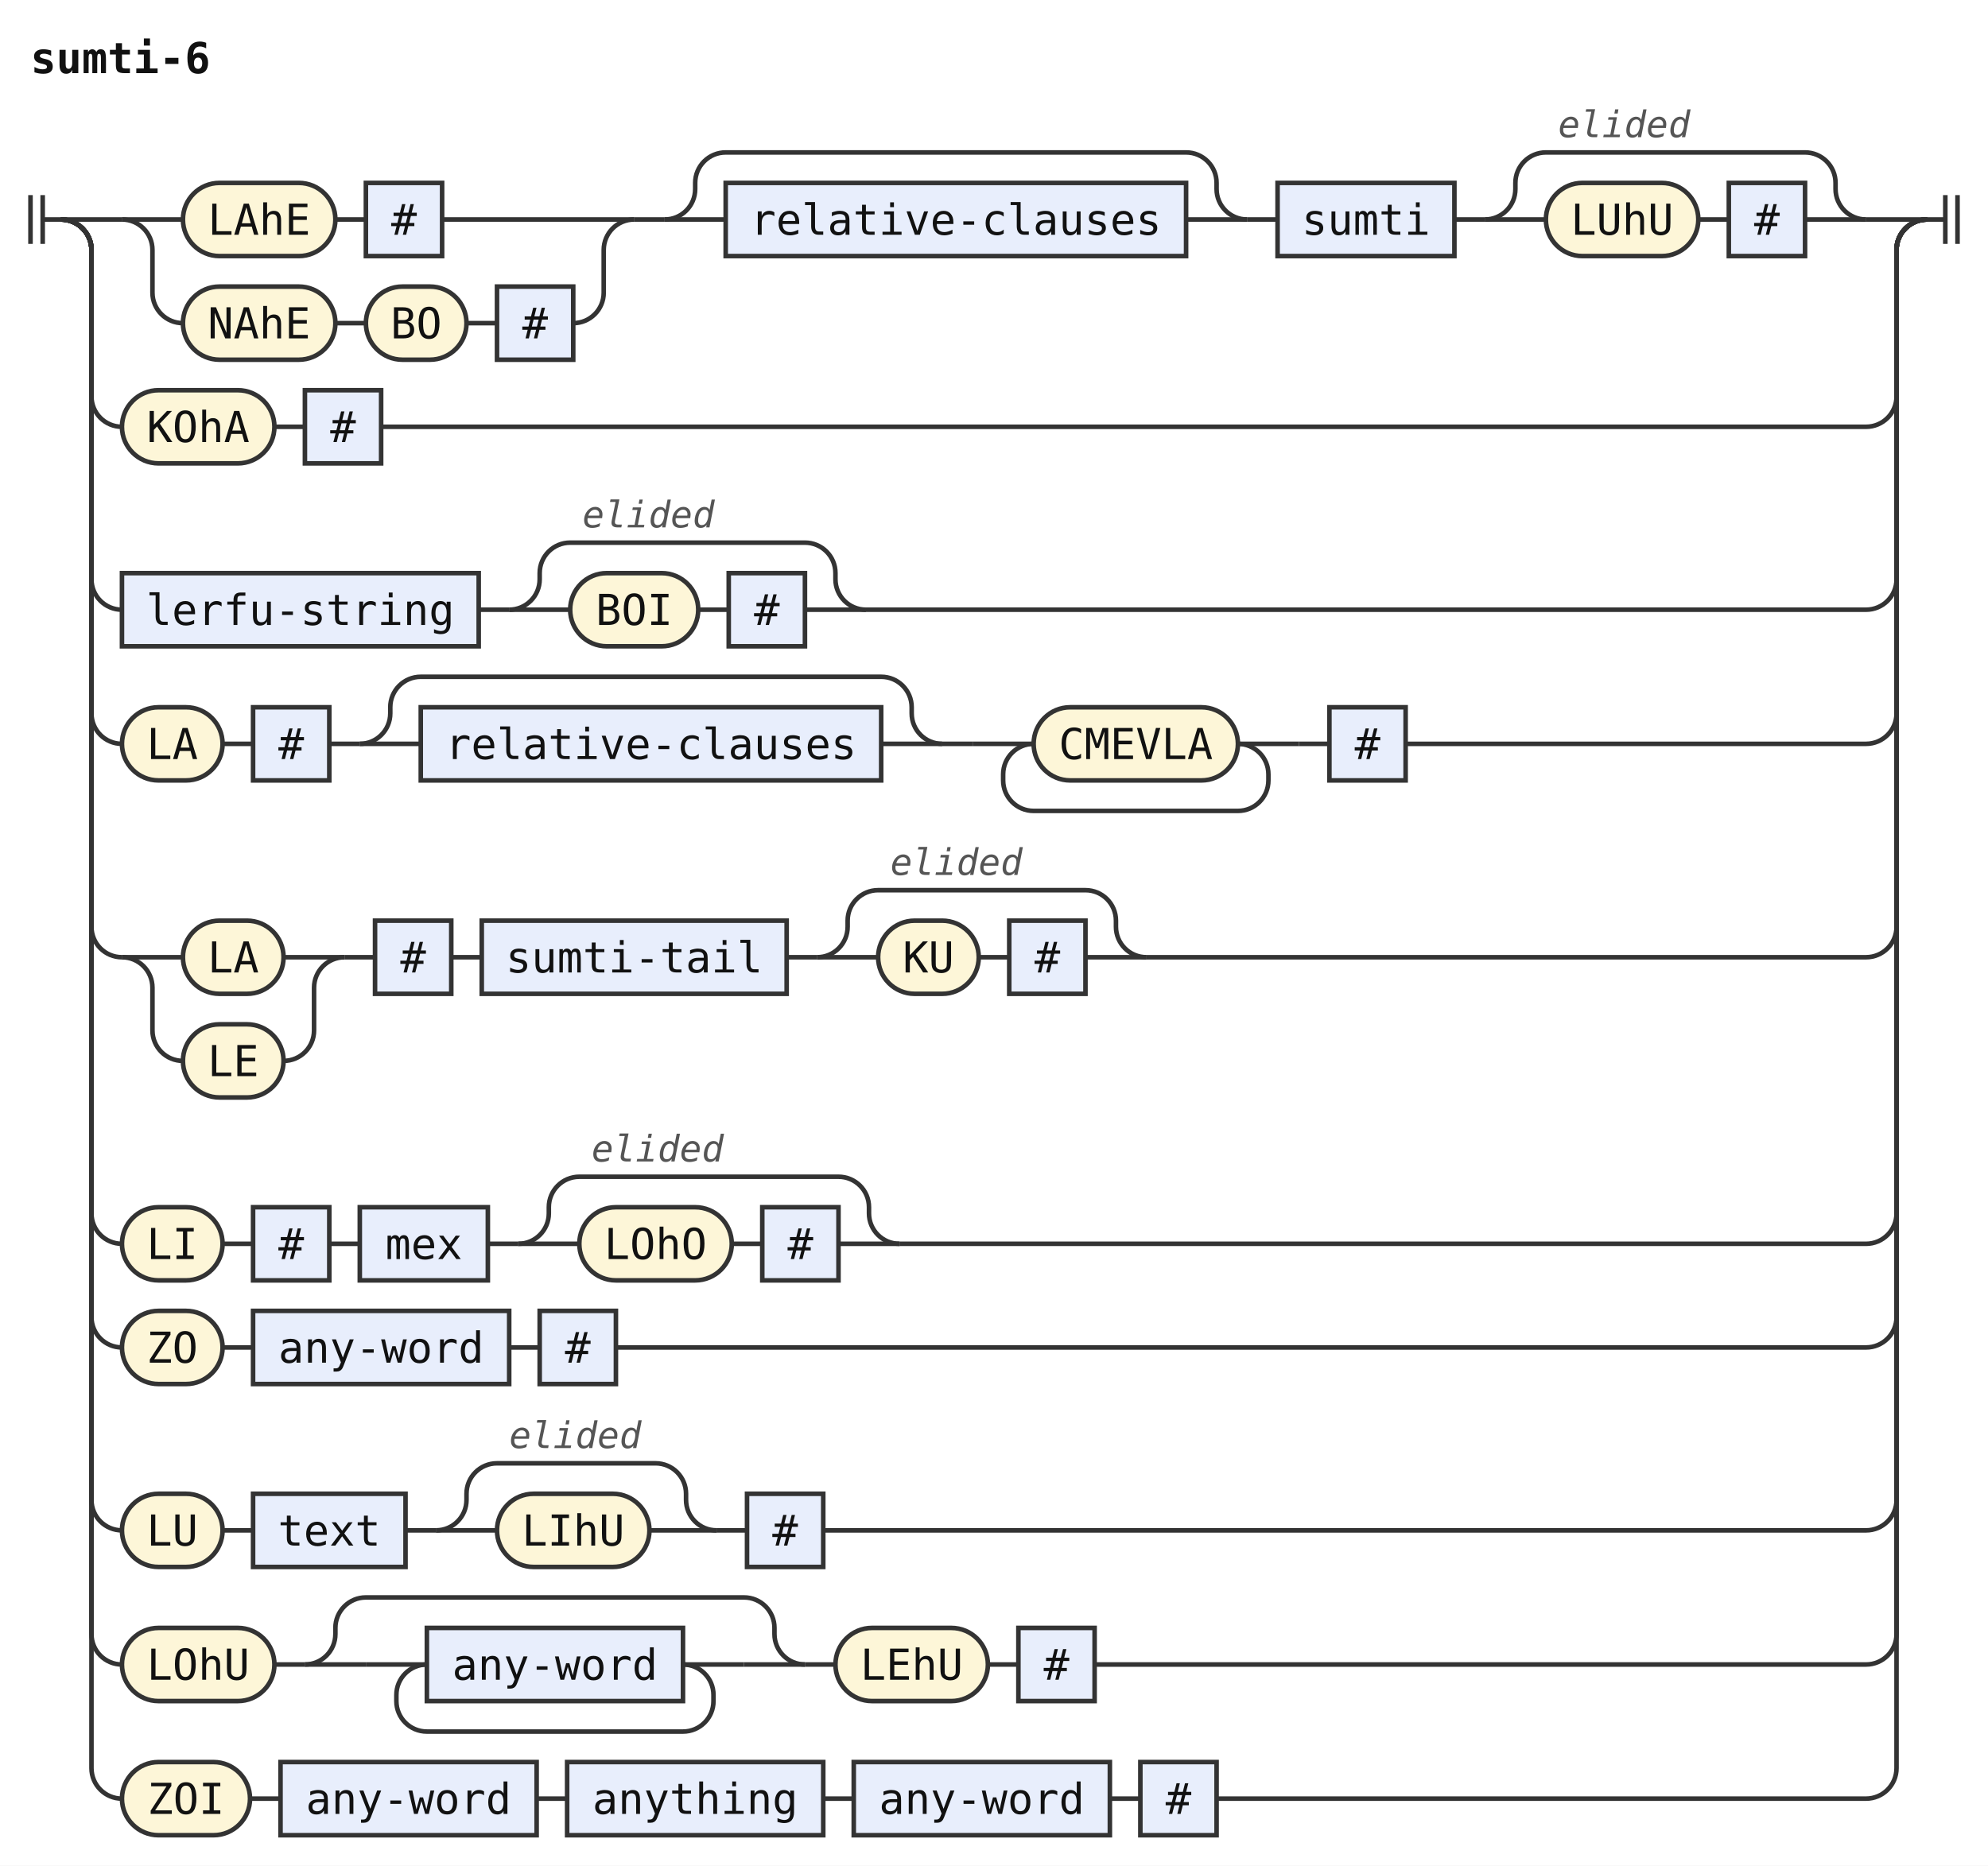
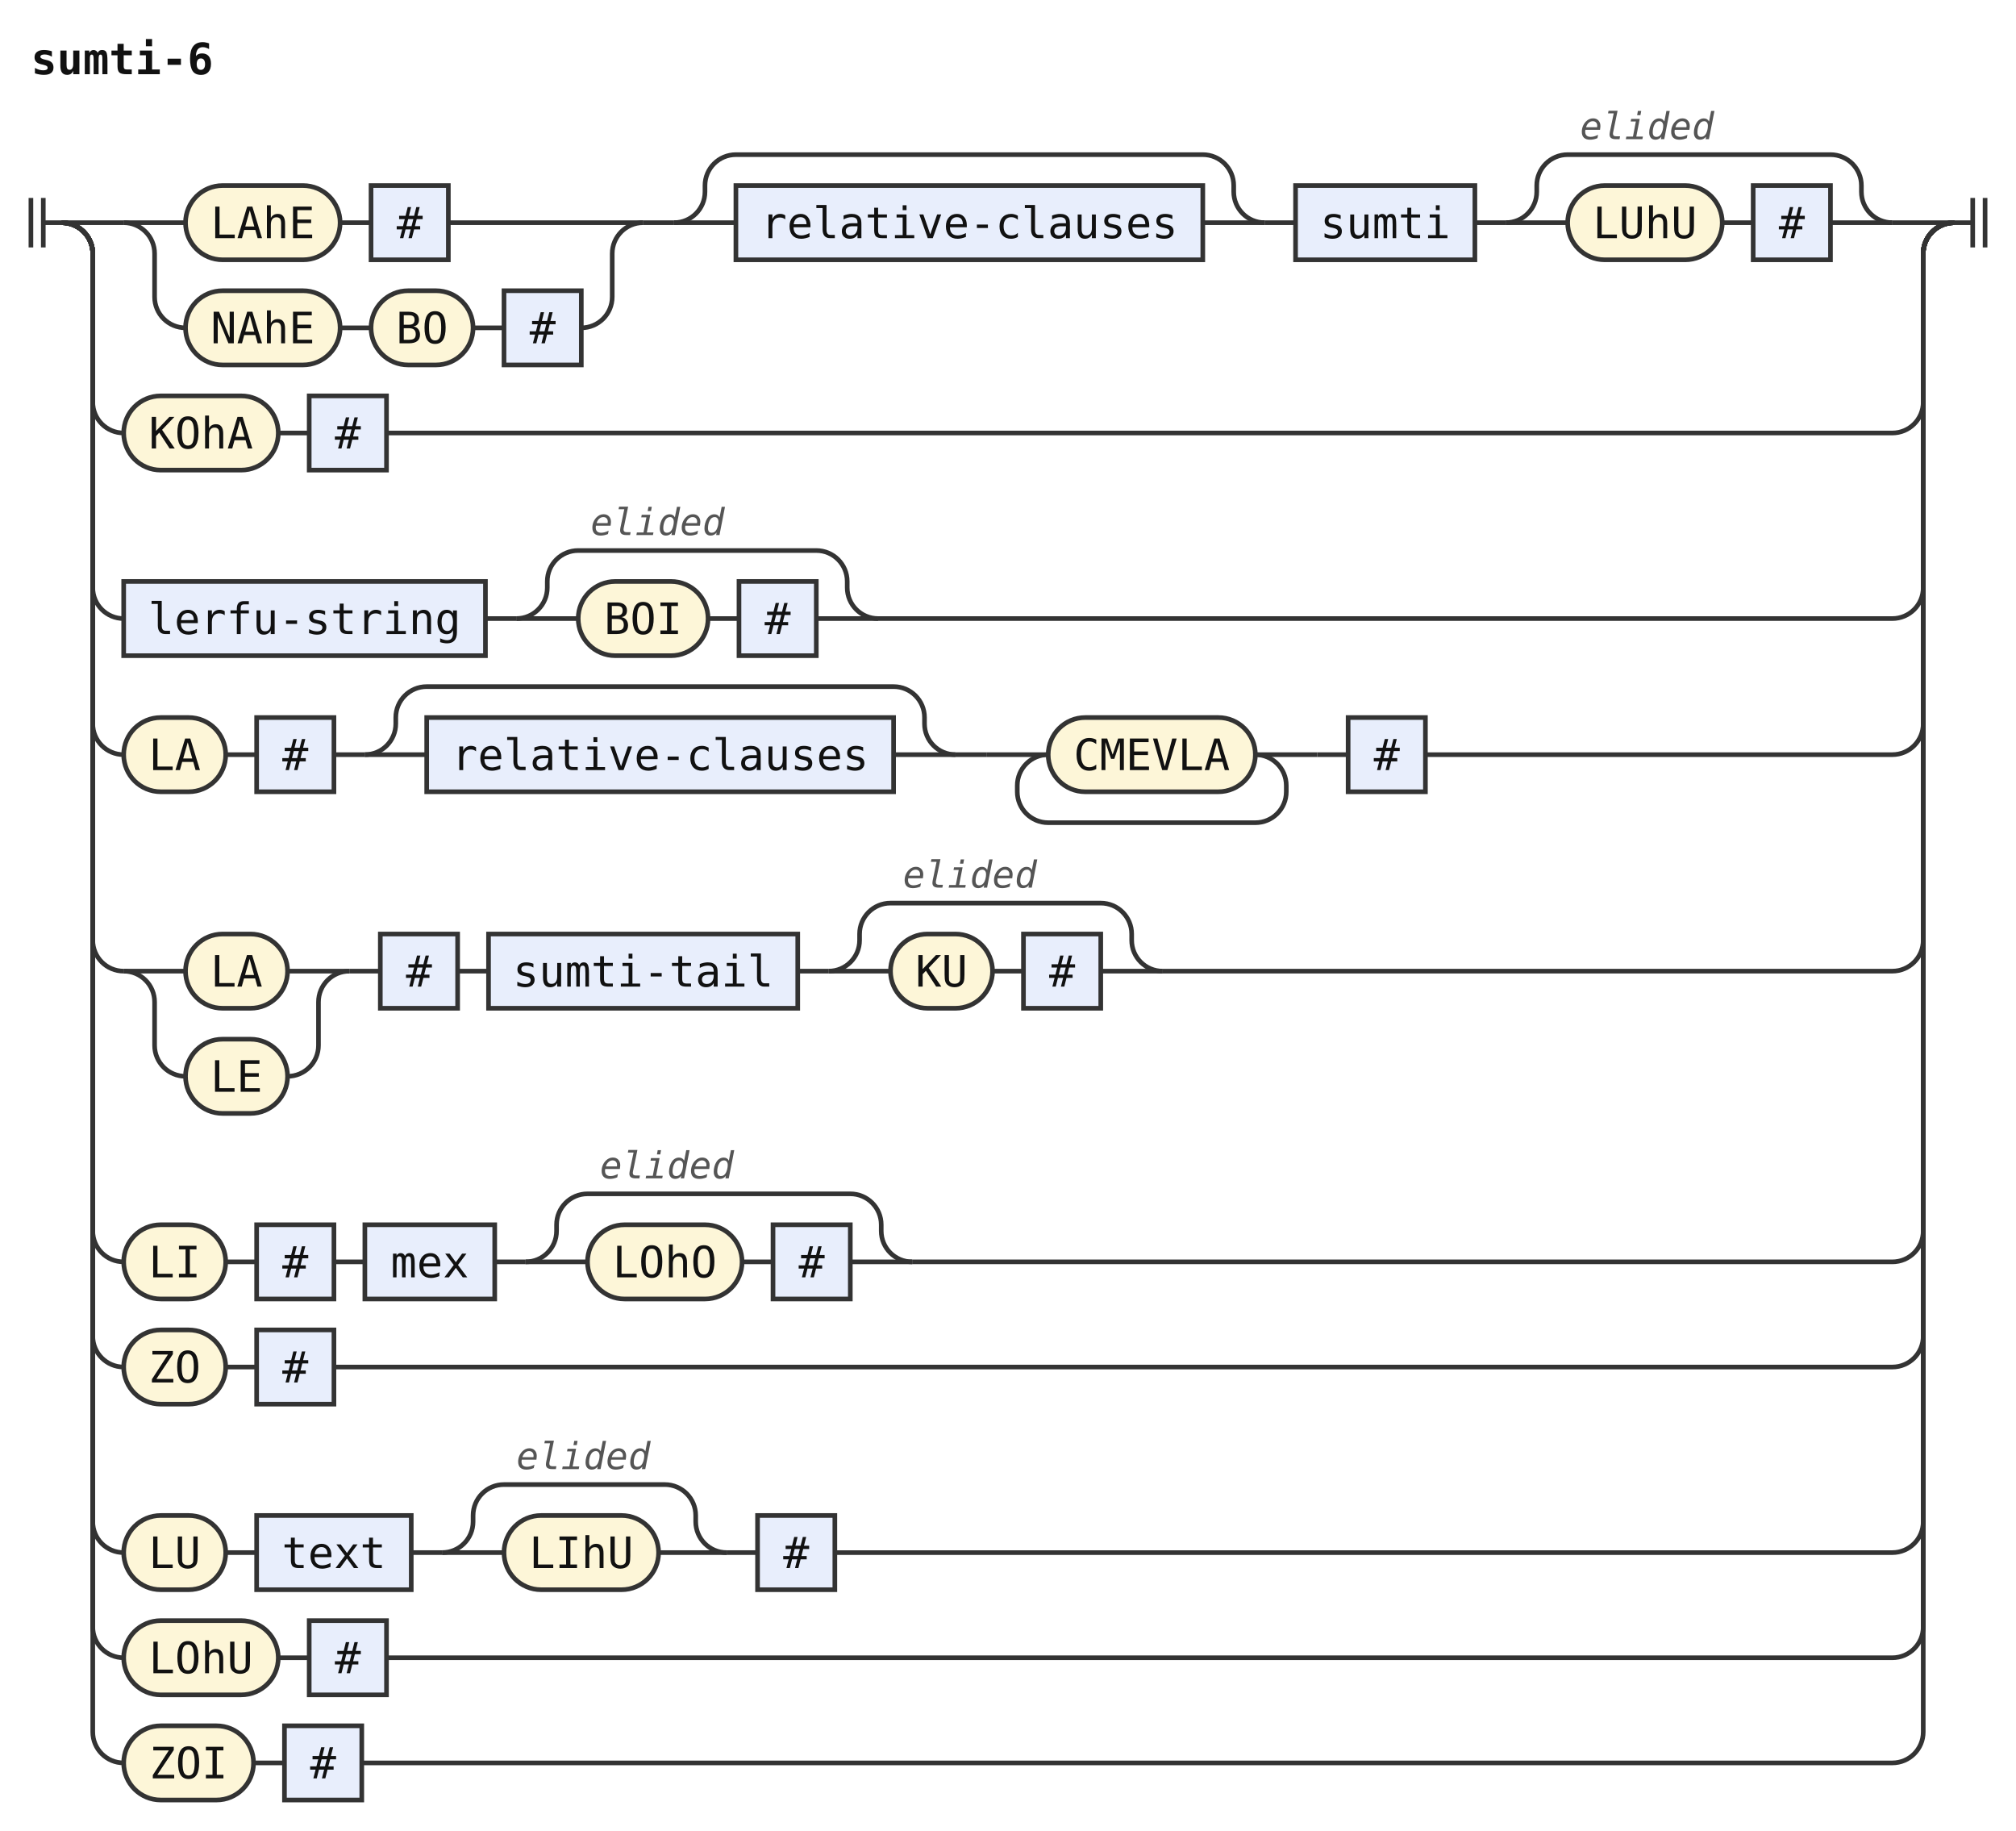
- <svg xmlns="http://www.w3.org/2000/svg" width="652" height="612" viewBox="0 0 652 612" role="img" aria-label="Railroad diagram of the rule sumti-6">
+ <svg xmlns="http://www.w3.org/2000/svg" width="652" height="592" viewBox="0 0 652 592" role="img" aria-label="Railroad diagram of the rule sumti-6">
  <style>path{fill:none;stroke:#333;stroke-width:1.5}.rule rect{fill:#e8eefc;stroke:#333;stroke-width:1.5}.terminal rect{fill:#fdf6d8;stroke:#333;stroke-width:1.5}text{font-family:ui-monospace,SFMono-Regular,Menlo,Consolas,"DejaVu Sans Mono","Liberation Mono",monospace;font-size:14px;fill:#111;text-anchor:middle}text.label{font-size:12px;font-style:italic;fill:#555;text-anchor:start}text.title{font-weight:bold;text-anchor:start}</style>
  <rect width="100%" height="100%" fill="#fff" />
  <text class="title" x="10" y="24" textLength="58.8" lengthAdjust="spacingAndGlyphs">sumti-6</text>
  <path d="M10 64v16m4 -16v16M14 72h6" />
  <path d="M20 72h20" />
  <path d="M40 72h20" />
  <g class="terminal">
    <rect x="60" y="60" width="50" height="24" rx="12" />
    <text x="85" y="77" textLength="33.6" lengthAdjust="spacingAndGlyphs">LAhE</text>
  </g>
  <path d="M110 72h10" />
  <g class="rule">
    <rect x="120" y="60" width="25" height="24" rx="0" />
    <text x="132.5" y="77" textLength="8.4" lengthAdjust="spacingAndGlyphs">#</text>
  </g>
  <path d="M145 72H208" />
  <path d="M40 72a10 10 0 0 1 10 10V96a10 10 0 0 0 10 10" />
  <g class="terminal">
    <rect x="60" y="94" width="50" height="24" rx="12" />
    <text x="85" y="111" textLength="33.6" lengthAdjust="spacingAndGlyphs">NAhE</text>
  </g>
  <path d="M110 106h10" />
  <g class="terminal">
    <rect x="120" y="94" width="33" height="24" rx="12" />
    <text x="136.5" y="111" textLength="16.8" lengthAdjust="spacingAndGlyphs">BO</text>
  </g>
  <path d="M153 106h10" />
  <g class="rule">
    <rect x="163" y="94" width="25" height="24" rx="0" />
    <text x="175.5" y="111" textLength="8.4" lengthAdjust="spacingAndGlyphs">#</text>
  </g>
  <path d="M188 106H188a10 10 0 0 0 10 -10V82a10 10 0 0 1 10 -10" />
  <path d="M208 72h10" />
  <path d="M218 72h20" />
  <g class="rule">
    <rect x="238" y="60" width="151" height="24" rx="0" />
    <text x="313.5" y="77" textLength="134.4" lengthAdjust="spacingAndGlyphs">relative-clauses</text>
  </g>
  <path d="M389 72H409" />
  <path d="M218 72a10 10 0 0 0 10 -10V60a10 10 0 0 1 10 -10H389a10 10 0 0 1 10 10V62a10 10 0 0 0 10 10" />
  <path d="M409 72h10" />
  <g class="rule">
    <rect x="419" y="60" width="58" height="24" rx="0" />
    <text x="448" y="77" textLength="42" lengthAdjust="spacingAndGlyphs">sumti</text>
  </g>
  <path d="M477 72h10" />
  <path d="M487 72h20" />
  <g class="terminal">
    <rect x="507" y="60" width="50" height="24" rx="12" />
    <text x="532" y="77" textLength="33.6" lengthAdjust="spacingAndGlyphs">LUhU</text>
  </g>
  <path d="M557 72h10" />
  <g class="rule">
    <rect x="567" y="60" width="25" height="24" rx="0" />
    <text x="579.5" y="77" textLength="8.4" lengthAdjust="spacingAndGlyphs">#</text>
  </g>
  <path d="M592 72H612" />
  <path d="M487 72a10 10 0 0 0 10 -10V60a10 10 0 0 1 10 -10H592a10 10 0 0 1 10 10V62a10 10 0 0 0 10 10" />
  <text class="label" x="511" y="45" textLength="43.2" lengthAdjust="spacingAndGlyphs">elided</text>
  <path d="M612 72H632" />
  <path d="M20 72a10 10 0 0 1 10 10V130a10 10 0 0 0 10 10" />
  <g class="terminal">
    <rect x="40" y="128" width="50" height="24" rx="12" />
    <text x="65" y="145" textLength="33.6" lengthAdjust="spacingAndGlyphs">KOhA</text>
  </g>
  <path d="M90 140h10" />
  <g class="rule">
    <rect x="100" y="128" width="25" height="24" rx="0" />
    <text x="112.5" y="145" textLength="8.4" lengthAdjust="spacingAndGlyphs">#</text>
  </g>
  <path d="M125 140H612a10 10 0 0 0 10 -10V82a10 10 0 0 1 10 -10" />
  <path d="M20 72a10 10 0 0 1 10 10V190a10 10 0 0 0 10 10" />
  <g class="rule">
    <rect x="40" y="188" width="117" height="24" rx="0" />
    <text x="98.5" y="205" textLength="100.8" lengthAdjust="spacingAndGlyphs">lerfu-string</text>
  </g>
  <path d="M157 200h10" />
  <path d="M167 200h20" />
  <g class="terminal">
    <rect x="187" y="188" width="42" height="24" rx="12" />
    <text x="208" y="205" textLength="25.2" lengthAdjust="spacingAndGlyphs">BOI</text>
  </g>
  <path d="M229 200h10" />
  <g class="rule">
    <rect x="239" y="188" width="25" height="24" rx="0" />
    <text x="251.5" y="205" textLength="8.4" lengthAdjust="spacingAndGlyphs">#</text>
  </g>
  <path d="M264 200H284" />
  <path d="M167 200a10 10 0 0 0 10 -10V188a10 10 0 0 1 10 -10H264a10 10 0 0 1 10 10V190a10 10 0 0 0 10 10" />
  <text class="label" x="191" y="173" textLength="43.2" lengthAdjust="spacingAndGlyphs">elided</text>
  <path d="M284 200H612a10 10 0 0 0 10 -10V82a10 10 0 0 1 10 -10" />
  <path d="M20 72a10 10 0 0 1 10 10V234a10 10 0 0 0 10 10" />
  <g class="terminal">
    <rect x="40" y="232" width="33" height="24" rx="12" />
    <text x="56.5" y="249" textLength="16.8" lengthAdjust="spacingAndGlyphs">LA</text>
  </g>
  <path d="M73 244h10" />
  <g class="rule">
    <rect x="83" y="232" width="25" height="24" rx="0" />
    <text x="95.5" y="249" textLength="8.4" lengthAdjust="spacingAndGlyphs">#</text>
  </g>
  <path d="M108 244h10" />
  <path d="M118 244h20" />
  <g class="rule">
    <rect x="138" y="232" width="151" height="24" rx="0" />
    <text x="213.5" y="249" textLength="134.4" lengthAdjust="spacingAndGlyphs">relative-clauses</text>
  </g>
  <path d="M289 244H309" />
  <path d="M118 244a10 10 0 0 0 10 -10V232a10 10 0 0 1 10 -10H289a10 10 0 0 1 10 10V234a10 10 0 0 0 10 10" />
  <path d="M309 244h10" />
  <path d="M319 244h20" />
  <g class="terminal">
    <rect x="339" y="232" width="67" height="24" rx="12" />
    <text x="372.5" y="249" textLength="50.4" lengthAdjust="spacingAndGlyphs">CMEVLA</text>
  </g>
  <path d="M406 244H426" />
  <path d="M406 244a10 10 0 0 1 10 10V256a10 10 0 0 1 -10 10H339a10 10 0 0 1 -10 -10V254a10 10 0 0 1 10 -10" />
  <path d="M426 244h10" />
  <g class="rule">
    <rect x="436" y="232" width="25" height="24" rx="0" />
    <text x="448.5" y="249" textLength="8.4" lengthAdjust="spacingAndGlyphs">#</text>
  </g>
  <path d="M461 244H612a10 10 0 0 0 10 -10V82a10 10 0 0 1 10 -10" />
  <path d="M20 72a10 10 0 0 1 10 10V304a10 10 0 0 0 10 10" />
  <path d="M40 314h20" />
  <g class="terminal">
    <rect x="60" y="302" width="33" height="24" rx="12" />
    <text x="76.5" y="319" textLength="16.8" lengthAdjust="spacingAndGlyphs">LA</text>
  </g>
  <path d="M93 314H113" />
  <path d="M40 314a10 10 0 0 1 10 10V338a10 10 0 0 0 10 10" />
  <g class="terminal">
    <rect x="60" y="336" width="33" height="24" rx="12" />
    <text x="76.5" y="353" textLength="16.8" lengthAdjust="spacingAndGlyphs">LE</text>
  </g>
  <path d="M93 348H93a10 10 0 0 0 10 -10V324a10 10 0 0 1 10 -10" />
  <path d="M113 314h10" />
  <g class="rule">
    <rect x="123" y="302" width="25" height="24" rx="0" />
    <text x="135.5" y="319" textLength="8.4" lengthAdjust="spacingAndGlyphs">#</text>
  </g>
  <path d="M148 314h10" />
  <g class="rule">
    <rect x="158" y="302" width="100" height="24" rx="0" />
    <text x="208" y="319" textLength="84" lengthAdjust="spacingAndGlyphs">sumti-tail</text>
  </g>
  <path d="M258 314h10" />
  <path d="M268 314h20" />
  <g class="terminal">
    <rect x="288" y="302" width="33" height="24" rx="12" />
    <text x="304.5" y="319" textLength="16.8" lengthAdjust="spacingAndGlyphs">KU</text>
  </g>
  <path d="M321 314h10" />
  <g class="rule">
    <rect x="331" y="302" width="25" height="24" rx="0" />
    <text x="343.5" y="319" textLength="8.4" lengthAdjust="spacingAndGlyphs">#</text>
  </g>
  <path d="M356 314H376" />
  <path d="M268 314a10 10 0 0 0 10 -10V302a10 10 0 0 1 10 -10H356a10 10 0 0 1 10 10V304a10 10 0 0 0 10 10" />
  <text class="label" x="292" y="287" textLength="43.2" lengthAdjust="spacingAndGlyphs">elided</text>
  <path d="M376 314H612a10 10 0 0 0 10 -10V82a10 10 0 0 1 10 -10" />
  <path d="M20 72a10 10 0 0 1 10 10V398a10 10 0 0 0 10 10" />
  <g class="terminal">
    <rect x="40" y="396" width="33" height="24" rx="12" />
    <text x="56.5" y="413" textLength="16.8" lengthAdjust="spacingAndGlyphs">LI</text>
  </g>
  <path d="M73 408h10" />
  <g class="rule">
    <rect x="83" y="396" width="25" height="24" rx="0" />
    <text x="95.5" y="413" textLength="8.4" lengthAdjust="spacingAndGlyphs">#</text>
  </g>
  <path d="M108 408h10" />
  <g class="rule">
    <rect x="118" y="396" width="42" height="24" rx="0" />
    <text x="139" y="413" textLength="25.2" lengthAdjust="spacingAndGlyphs">mex</text>
  </g>
  <path d="M160 408h10" />
  <path d="M170 408h20" />
  <g class="terminal">
    <rect x="190" y="396" width="50" height="24" rx="12" />
    <text x="215" y="413" textLength="33.6" lengthAdjust="spacingAndGlyphs">LOhO</text>
  </g>
  <path d="M240 408h10" />
  <g class="rule">
    <rect x="250" y="396" width="25" height="24" rx="0" />
    <text x="262.5" y="413" textLength="8.4" lengthAdjust="spacingAndGlyphs">#</text>
  </g>
  <path d="M275 408H295" />
  <path d="M170 408a10 10 0 0 0 10 -10V396a10 10 0 0 1 10 -10H275a10 10 0 0 1 10 10V398a10 10 0 0 0 10 10" />
  <text class="label" x="194" y="381" textLength="43.2" lengthAdjust="spacingAndGlyphs">elided</text>
  <path d="M295 408H612a10 10 0 0 0 10 -10V82a10 10 0 0 1 10 -10" />
  <path d="M20 72a10 10 0 0 1 10 10V432a10 10 0 0 0 10 10" />
  <g class="terminal">
    <rect x="40" y="430" width="33" height="24" rx="12" />
    <text x="56.5" y="447" textLength="16.8" lengthAdjust="spacingAndGlyphs">ZO</text>
  </g>
  <path d="M73 442h10" />
  <g class="rule">
-     <rect x="83" y="430" width="84" height="24" rx="0" />
-     <text x="125" y="447" textLength="67.2" lengthAdjust="spacingAndGlyphs">any-word</text>
-   </g>
-   <path d="M167 442h10" />
-   <g class="rule">
-     <rect x="177" y="430" width="25" height="24" rx="0" />
-     <text x="189.5" y="447" textLength="8.4" lengthAdjust="spacingAndGlyphs">#</text>
-   </g>
-   <path d="M202 442H612a10 10 0 0 0 10 -10V82a10 10 0 0 1 10 -10" />
+     <rect x="83" y="430" width="25" height="24" rx="0" />
+     <text x="95.5" y="447" textLength="8.4" lengthAdjust="spacingAndGlyphs">#</text>
+   </g>
+   <path d="M108 442H612a10 10 0 0 0 10 -10V82a10 10 0 0 1 10 -10" />
  <path d="M20 72a10 10 0 0 1 10 10V492a10 10 0 0 0 10 10" />
  <g class="terminal">
    <rect x="40" y="490" width="33" height="24" rx="12" />
    <text x="56.5" y="507" textLength="16.8" lengthAdjust="spacingAndGlyphs">LU</text>
  </g>
  <path d="M73 502h10" />
  <g class="rule">
    <rect x="83" y="490" width="50" height="24" rx="0" />
    <text x="108" y="507" textLength="33.6" lengthAdjust="spacingAndGlyphs">text</text>
  </g>
  <path d="M133 502h10" />
  <path d="M143 502h20" />
  <g class="terminal">
    <rect x="163" y="490" width="50" height="24" rx="12" />
    <text x="188" y="507" textLength="33.6" lengthAdjust="spacingAndGlyphs">LIhU</text>
  </g>
  <path d="M213 502H235" />
  <path d="M143 502a10 10 0 0 0 10 -10V490a10 10 0 0 1 10 -10H215a10 10 0 0 1 10 10V492a10 10 0 0 0 10 10" />
  <text class="label" x="167" y="475" textLength="43.2" lengthAdjust="spacingAndGlyphs">elided</text>
  <path d="M235 502h10" />
  <g class="rule">
    <rect x="245" y="490" width="25" height="24" rx="0" />
    <text x="257.5" y="507" textLength="8.4" lengthAdjust="spacingAndGlyphs">#</text>
  </g>
  <path d="M270 502H612a10 10 0 0 0 10 -10V82a10 10 0 0 1 10 -10" />
-   <path d="M20 72a10 10 0 0 1 10 10V536a10 10 0 0 0 10 10" />
-   <g class="terminal">
-     <rect x="40" y="534" width="50" height="24" rx="12" />
-     <text x="65" y="551" textLength="33.6" lengthAdjust="spacingAndGlyphs">LOhU</text>
-   </g>
-   <path d="M90 546h10" />
-   <path d="M100 546h20" />
-   <path d="M120 546h20" />
-   <g class="rule">
-     <rect x="140" y="534" width="84" height="24" rx="0" />
-     <text x="182" y="551" textLength="67.2" lengthAdjust="spacingAndGlyphs">any-word</text>
-   </g>
-   <path d="M224 546H244" />
-   <path d="M224 546a10 10 0 0 1 10 10V558a10 10 0 0 1 -10 10H140a10 10 0 0 1 -10 -10V556a10 10 0 0 1 10 -10" />
-   <path d="M244 546H264" />
-   <path d="M100 546a10 10 0 0 0 10 -10V534a10 10 0 0 1 10 -10H244a10 10 0 0 1 10 10V536a10 10 0 0 0 10 10" />
-   <path d="M264 546h10" />
-   <g class="terminal">
-     <rect x="274" y="534" width="50" height="24" rx="12" />
-     <text x="299" y="551" textLength="33.6" lengthAdjust="spacingAndGlyphs">LEhU</text>
-   </g>
-   <path d="M324 546h10" />
-   <g class="rule">
-     <rect x="334" y="534" width="25" height="24" rx="0" />
-     <text x="346.5" y="551" textLength="8.4" lengthAdjust="spacingAndGlyphs">#</text>
-   </g>
-   <path d="M359 546H612a10 10 0 0 0 10 -10V82a10 10 0 0 1 10 -10" />
-   <path d="M20 72a10 10 0 0 1 10 10V580a10 10 0 0 0 10 10" />
-   <g class="terminal">
-     <rect x="40" y="578" width="42" height="24" rx="12" />
-     <text x="61" y="595" textLength="25.2" lengthAdjust="spacingAndGlyphs">ZOI</text>
-   </g>
-   <path d="M82 590h10" />
-   <g class="rule">
-     <rect x="92" y="578" width="84" height="24" rx="0" />
-     <text x="134" y="595" textLength="67.2" lengthAdjust="spacingAndGlyphs">any-word</text>
-   </g>
-   <path d="M176 590h10" />
-   <g class="rule">
-     <rect x="186" y="578" width="84" height="24" rx="0" />
-     <text x="228" y="595" textLength="67.2" lengthAdjust="spacingAndGlyphs">anything</text>
-   </g>
-   <path d="M270 590h10" />
-   <g class="rule">
-     <rect x="280" y="578" width="84" height="24" rx="0" />
-     <text x="322" y="595" textLength="67.2" lengthAdjust="spacingAndGlyphs">any-word</text>
-   </g>
-   <path d="M364 590h10" />
-   <g class="rule">
-     <rect x="374" y="578" width="25" height="24" rx="0" />
-     <text x="386.5" y="595" textLength="8.4" lengthAdjust="spacingAndGlyphs">#</text>
-   </g>
-   <path d="M399 590H612a10 10 0 0 0 10 -10V82a10 10 0 0 1 10 -10" />
+   <path d="M20 72a10 10 0 0 1 10 10V526a10 10 0 0 0 10 10" />
+   <g class="terminal">
+     <rect x="40" y="524" width="50" height="24" rx="12" />
+     <text x="65" y="541" textLength="33.6" lengthAdjust="spacingAndGlyphs">LOhU</text>
+   </g>
+   <path d="M90 536h10" />
+   <g class="rule">
+     <rect x="100" y="524" width="25" height="24" rx="0" />
+     <text x="112.5" y="541" textLength="8.4" lengthAdjust="spacingAndGlyphs">#</text>
+   </g>
+   <path d="M125 536H612a10 10 0 0 0 10 -10V82a10 10 0 0 1 10 -10" />
+   <path d="M20 72a10 10 0 0 1 10 10V560a10 10 0 0 0 10 10" />
+   <g class="terminal">
+     <rect x="40" y="558" width="42" height="24" rx="12" />
+     <text x="61" y="575" textLength="25.2" lengthAdjust="spacingAndGlyphs">ZOI</text>
+   </g>
+   <path d="M82 570h10" />
+   <g class="rule">
+     <rect x="92" y="558" width="25" height="24" rx="0" />
+     <text x="104.5" y="575" textLength="8.4" lengthAdjust="spacingAndGlyphs">#</text>
+   </g>
+   <path d="M117 570H612a10 10 0 0 0 10 -10V82a10 10 0 0 1 10 -10" />
  <path d="M632 72h6m0 -8v16m4 -16v16" />
</svg>
